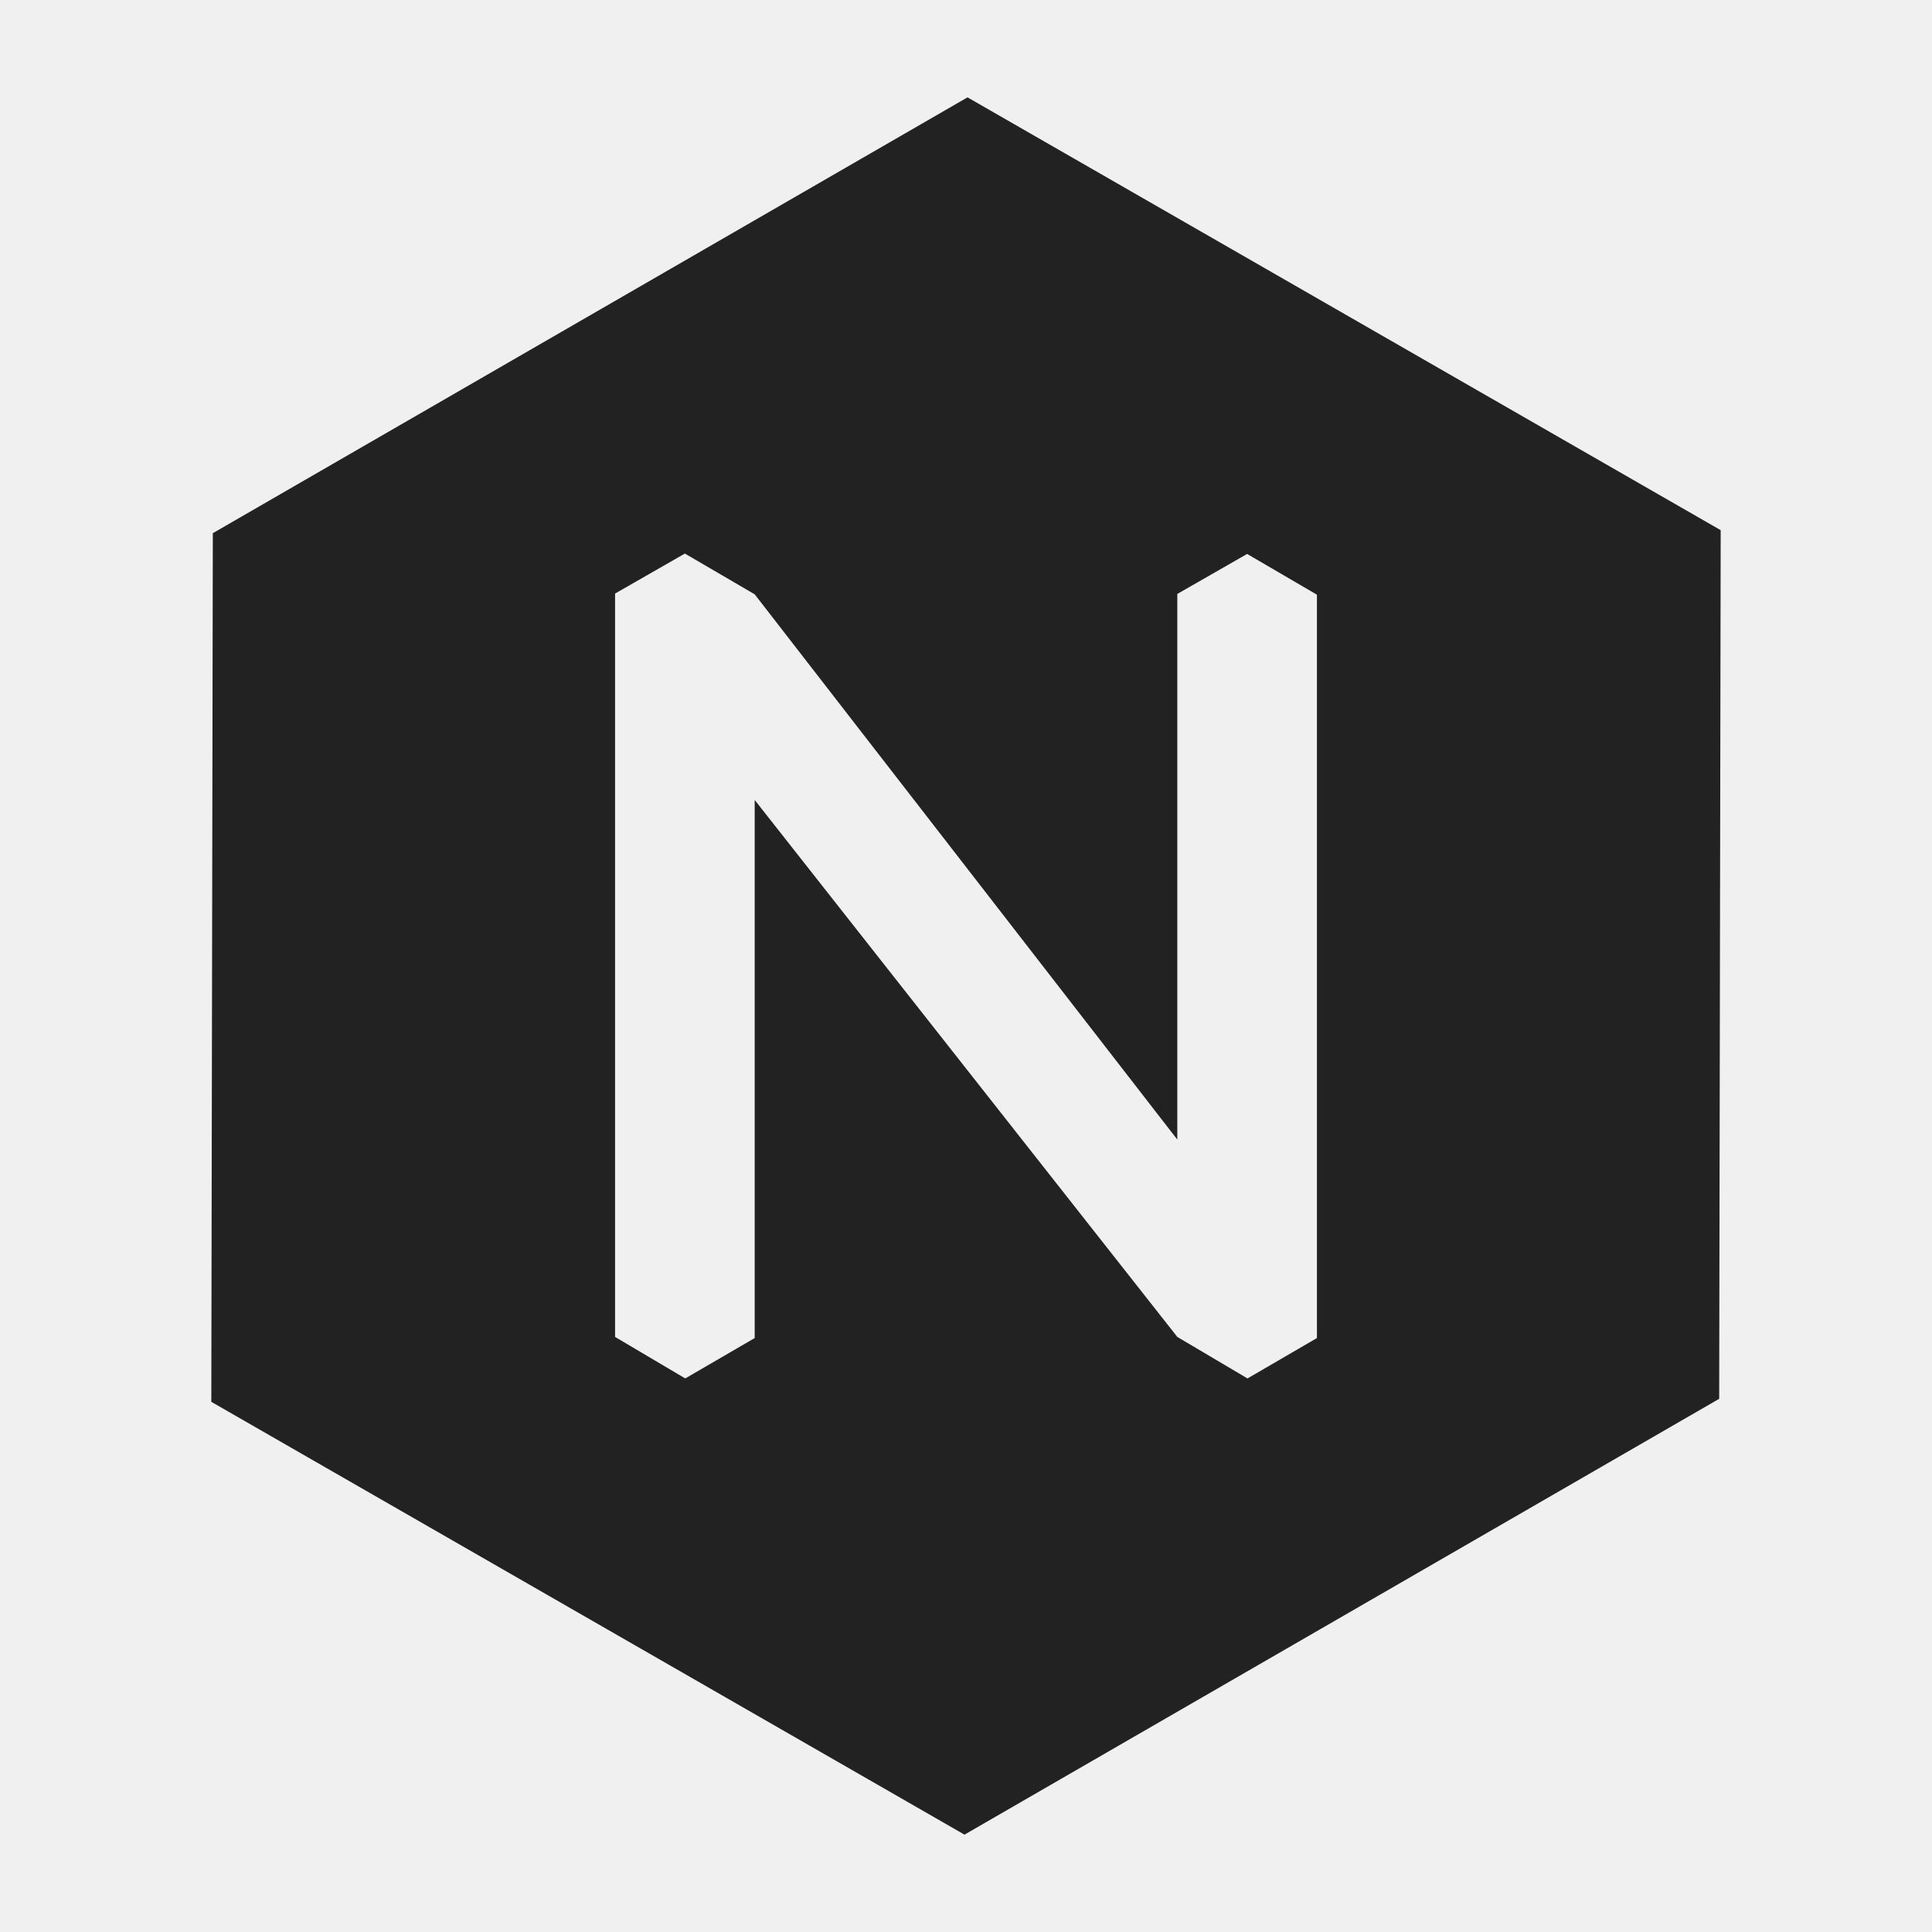
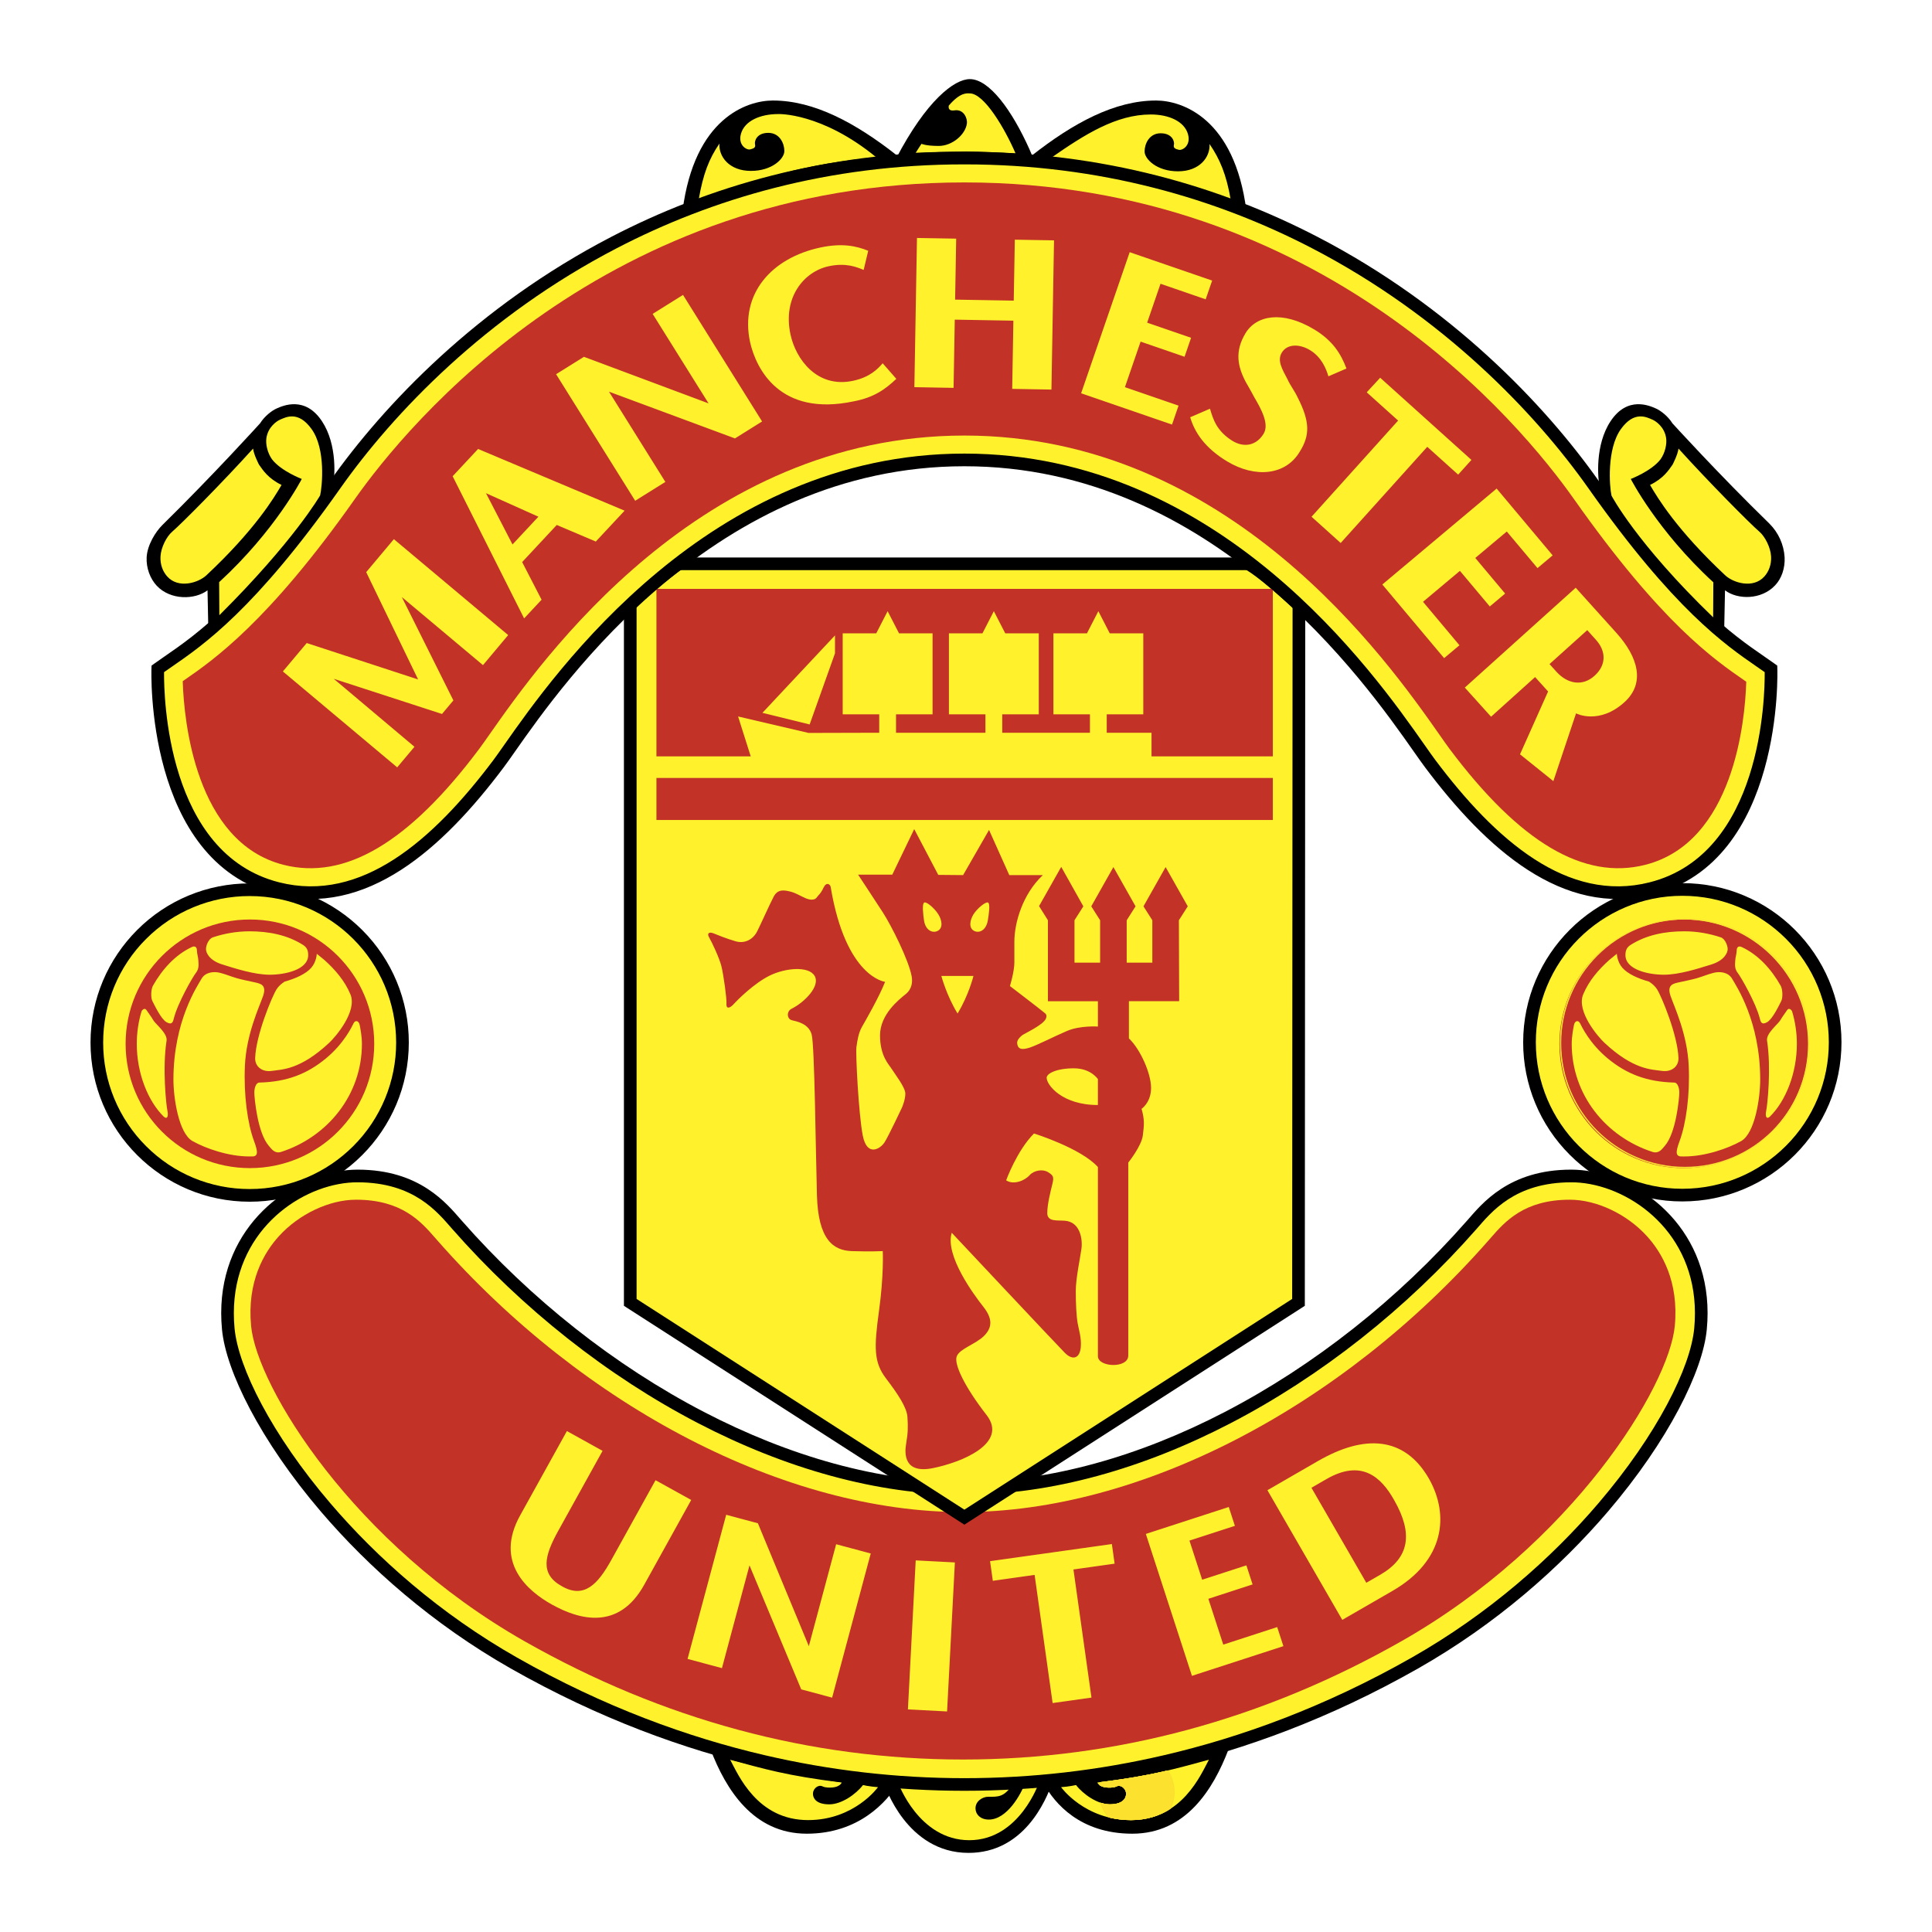
- <svg xmlns="http://www.w3.org/2000/svg" xml:space="preserve" enable-background="new 0 0 512 512" viewBox="0 0 512 512" height="512px" width="512px" y="0px" x="0px" id="NexT" version="1.1">
-   <defs id="defs3388" />
-   <path style="fill:#222222;fill-opacity:1" id="path3384" d="M 256.4,25.8 56.4,141.3 56,371.5 255.6,486.2 455.6,370.7 456,140.5 Z m 92.6,328.8 -18.4,10.7 -18.6,-11 0,0 -112,-142.3 0,142.6 -18.4,10.7 -18.6,-11 0,-197 18.5,-10.6 18.5,10.8 0,0 112,144.5 0,-144.6 18.5,-10.6 18.5,10.8 z" />
+ <svg xmlns="http://www.w3.org/2000/svg" width="2500" height="2500" viewBox="0 0 192.756 192.756">
+   <path fill-rule="evenodd" clip-rule="evenodd" fill="#fff" d="M0 0h192.756v192.756H0V0z" />
+   <path d="M105.037 177.695c-.693 2.078-2.951 7.168-8.4 7.168-6.189 0-8.349-6.705-8.454-6.98l-.177-.643s5.334.443 8.271.443 7.954-.285 8.776-.443l-.016.455z" fill-rule="evenodd" clip-rule="evenodd" />
+   <path d="M121.283 174.389l1.279.17c-1.518 3.955-4.242 8.389-9.594 8.389-5.18 0-7.748-3.002-8.844-5.021l-.895-.549c.001-.001 8.96-.296 18.054-2.989zM72.175 174.389l-1.277.17c1.515 3.955 4.241 8.389 9.595 8.389 5.179 0 7.977-3.17 9.125-5.021l.611-.549c-.001-.001-8.958-.296-18.054-2.989z" fill-rule="evenodd" clip-rule="evenodd" />
+   <path d="M100.979 178.107c-.838 1.215-1.398 1.158-2.41 1.158-.506 0-1.266.42-1.242 1.18.016.596.502 1.094 1.328 1.094 1.828 0 3.221-2.555 3.613-3.635 0 0 1.082-.047 1.398-.078 0 0-1.939 5.771-6.963 5.771-5.035 0-7.085-5.709-7.085-5.709s4.236.262 6.664.262 3.97-.011 4.697-.043zM120.613 175.568c-3.285.885-5.617 1.6-11.131 2.271 0 0 .172.57 1.371.506.461-.023.52-.137.691-.168.34-.062.863.295.801.895-.045.418-.404.947-1.625.947s-2.648-1-3.365-1.926c0 0-.734.168-1.492.211 0 0 2.346 3.287 6.975 3.287 5.094.001 6.974-4.55 7.775-6.023z" fill-rule="evenodd" clip-rule="evenodd" fill="#fff22d" />
+   <path d="M117.197 178.781c0-.797-.246-1.535-.664-2.146-1.783.42-3.822.805-6.809 1.176a7.472 7.472 0 0 0-.059.268c.18.146.529.303 1.188.268.461-.023.52-.137.691-.168.34-.062.863.295.801.895-.045.418-.404.947-1.625.947-.314 0-.645-.066-.971-.182.16.555.443 1.057.818 1.475a9.155 9.155 0 0 0 2.27.279c1.633 0 2.934-.467 3.977-1.152a3.77 3.77 0 0 0 .383-1.66z" fill-rule="evenodd" clip-rule="evenodd" fill="#fade2f" />
+   <path d="M117.145 178.781a3.73 3.73 0 0 0-.666-2.133c-1.76.41-3.771.789-6.697 1.154a3.182 3.182 0 0 0-.068.311c.191.135.535.266 1.141.232.461-.023.52-.137.691-.168.34-.062.863.295.801.895-.045.418-.404.947-1.625.947-.295 0-.604-.059-.91-.16.168.559.461 1.061.85 1.477.658.16 1.385.256 2.178.256 1.588 0 2.863-.441 3.891-1.096a3.76 3.76 0 0 0 .414-1.715z" fill-rule="evenodd" clip-rule="evenodd" fill="#fbe02f" />
+   <path d="M117.092 178.781c0-.789-.246-1.521-.668-2.121-1.734.404-3.723.777-6.586 1.137-.031.113-.059.23-.078.348.199.123.535.23 1.094.201.461-.023.52-.137.691-.168.34-.062.863.295.801.895-.045.418-.404.947-1.625.947a2.87 2.87 0 0 1-.85-.141c.174.561.479 1.066.881 1.479.635.146 1.33.234 2.086.234 1.543 0 2.791-.418 3.803-1.041a3.662 3.662 0 0 0 .451-1.77z" fill-rule="evenodd" clip-rule="evenodd" fill="#fce22f" />
+   <path d="M72.848 175.568c3.283.885 5.616 1.6 11.13 2.271 0 0-.172.57-1.371.506-.462-.023-.521-.137-.692-.168-.339-.062-.863.295-.799.895.044.418.402.947 1.623.947s2.648-1 3.364-1.926c0 0 .737.168 1.495.211 0 0-2.347 3.287-6.976 3.287-5.094.001-6.975-4.55-7.774-6.023zM96.217 148.492c17.551 0 36.998-10.773 50.633-26.305 1.475-1.678 3.979-4.861 9.914-4.861 5.934 0 13.824 5.408 12.895 15.256-.676 7.18-10.939 23.361-28.49 33.336s-33.713 12.121-44.951 12.121-27.4-2.146-44.952-12.121c-17.551-9.975-27.813-26.156-28.491-33.336-.929-9.848 6.961-15.256 12.896-15.256s8.44 3.184 9.914 4.861c13.635 15.532 33.081 26.305 50.632 26.305z" fill-rule="evenodd" clip-rule="evenodd" fill="#fff22d" />
+   <path d="M96.217 147.861c8.504 0 17.469-2.566 25.992-6.994 8.881-4.613 17.273-11.24 24.168-19.094.76-.863 1.781-2.115 3.414-3.172 1.643-1.064 3.863-1.906 6.973-1.906.322 0 .666.018 1.027.051 2.861.271 6.006 1.654 8.432 4.062 2.428 2.41 4.143 5.842 4.143 10.203 0 .514-.025 1.057-.08 1.631-.389 4.123-3.814 11.088-9.867 18.172-4.75 5.557-11.129 11.213-18.938 15.65-8.836 5.021-17.322 8.074-25.012 9.869a88.994 88.994 0 0 1-40.503 0c-7.689-1.795-16.175-4.848-25.011-9.869-7.809-4.438-14.188-10.094-18.938-15.65-6.053-7.084-9.479-14.049-9.868-18.172a17.425 17.425 0 0 1-.08-1.631c0-4.361 1.715-7.793 4.144-10.203 2.425-2.408 5.569-3.791 8.429-4.062.363-.033.707-.051 1.029-.051 3.108 0 5.331.842 6.972 1.906 1.634 1.057 2.656 2.309 3.415 3.172 6.895 7.854 15.289 14.48 24.168 19.094 8.523 4.428 17.486 6.994 25.991 6.994zm0 1.262c-8.712 0-17.875-2.617-26.574-7.135-9.011-4.682-17.531-11.412-24.533-19.385-.715-.814-1.682-1.994-3.153-2.947-1.463-.947-3.46-1.697-6.287-1.697a9.91 9.91 0 0 0-.91.041c-2.592.244-5.448 1.506-7.66 3.701-2.209 2.193-3.769 5.322-3.769 9.311 0 .506.023 1.01.07 1.512.368 3.902 3.69 10.59 9.572 17.473 4.666 5.459 10.933 11.016 18.603 15.375 8.716 4.953 17.088 7.963 24.676 9.734a87.766 87.766 0 0 0 19.965 2.303 87.76 87.76 0 0 0 19.965-2.303c7.59-1.771 15.961-4.781 24.676-9.734 7.67-4.359 13.938-9.916 18.604-15.377 5.883-6.883 9.205-13.568 9.572-17.471.047-.5.07-1.006.07-1.512 0-3.988-1.561-7.117-3.77-9.311-2.211-2.195-5.068-3.457-7.66-3.701a9.943 9.943 0 0 0-.91-.041c-2.826 0-4.824.75-6.287 1.697-1.471.953-2.439 2.133-3.152 2.947-7.002 7.973-15.521 14.703-24.533 19.383-8.698 4.52-17.862 7.137-26.575 7.137z" />
+   <path d="M43.613 123.73l-.205-.232c-1.397-1.604-3.311-3.803-7.882-3.803-2.666 0-5.685 1.426-7.691 3.631-1.5 1.646-3.201 4.541-2.783 8.967.57 6.047 10.172 21.73 27.271 31.449 13.782 7.832 28.501 11.805 43.75 11.805 15.249 0 29.967-3.973 43.75-11.805 17.098-9.719 26.701-25.402 27.271-31.449.416-4.426-1.283-7.32-2.785-8.967-2.004-2.205-5.025-3.631-7.689-3.631-4.57 0-6.484 2.199-7.883 3.803l-.203.232c-14.695 16.736-34.797 27.131-52.461 27.131-17.663 0-37.766-10.394-52.46-27.131z" fill-rule="evenodd" clip-rule="evenodd" fill="#c23227" />
+   <path d="M152.6 103.99c0-8.421 6.824-15.248 15.246-15.248s15.248 6.827 15.248 15.248c0 8.42-6.826 15.246-15.248 15.246S152.6 112.41 152.6 103.99z" fill-rule="evenodd" clip-rule="evenodd" fill="#fff22d" />
+   <path d="M151.967 103.99c0-4.385 1.777-8.355 4.652-11.229 2.871-2.874 6.842-4.651 11.227-4.651s8.355 1.777 11.229 4.651 4.65 6.844 4.65 11.229-1.777 8.354-4.65 11.227-6.844 4.65-11.229 4.65-8.354-1.777-11.227-4.65a15.82 15.82 0 0 1-4.652-11.227zm1.263 0c0 4.035 1.637 7.689 4.281 10.334s6.299 4.281 10.334 4.281 7.689-1.637 10.336-4.281a14.57 14.57 0 0 0 4.281-10.334 14.57 14.57 0 0 0-4.281-10.335c-2.646-2.645-6.301-4.281-10.336-4.281s-7.689 1.636-10.334 4.281a14.563 14.563 0 0 0-4.281 10.335z" />
+   <path d="M9.662 104.014c0-8.419 6.827-15.246 15.248-15.246 8.42 0 15.247 6.827 15.247 15.246 0 8.422-6.827 15.248-15.247 15.248-8.421 0-15.248-6.826-15.248-15.248z" fill-rule="evenodd" clip-rule="evenodd" fill="#fff22d" />
+   <path d="M9.031 104.014c0-4.383 1.777-8.353 4.651-11.227a15.831 15.831 0 0 1 11.228-4.65c4.384 0 8.354 1.778 11.227 4.65a15.828 15.828 0 0 1 4.65 11.227c0 4.385-1.777 8.355-4.65 11.229a15.83 15.83 0 0 1-11.227 4.652c-4.385 0-8.354-1.779-11.228-4.652s-4.651-6.845-4.651-11.229zm1.262 0a14.57 14.57 0 0 0 4.281 10.336 14.57 14.57 0 0 0 10.335 4.281c4.036 0 7.689-1.637 10.334-4.281a14.57 14.57 0 0 0 4.281-10.336c0-4.035-1.636-7.689-4.281-10.334s-6.298-4.281-10.334-4.281a14.57 14.57 0 0 0-10.335 4.281 14.572 14.572 0 0 0-4.281 10.334z" />
+   <path d="M172.02 62.98l.084-4.083c1.246.941 3.619.978 5.008-.506.639-.678.996-1.713.939-2.795a5.185 5.185 0 0 0-1.516-3.353c-5.135-5.004-9.674-10.006-9.674-10.006-.459-.74-1.215-1.287-1.627-1.471-.643-.286-2.863-1.302-4.557 1.274-1.535 2.335-1.307 5.639-1.031 6.839l4.818 6.546c1.643 2.083 6.274 6.523 7.556 7.555zM69.357 20.521c6.054-2.029 11.579-3.704 19.028-4.366l-19.028 4.366z" fill-rule="evenodd" clip-rule="evenodd" />
+   <path d="M69.357 20.538c6.054-2.032 11.579-3.704 19.028-4.367l1.135-.641c-4.165-3.274-8.297-5.501-12.41-5.501-2.583 0-7.833 1.752-9.013 11.012l1.26-.503zM123.094 20.538c-6.055-2.032-11.578-3.704-19.027-4.367l-1.135-.641c4.164-3.274 8.295-5.501 12.408-5.501 2.584 0 7.836 1.752 9.014 11.012l-1.26-.503zM91.257 15.24c1.231-.063 4.072-.126 5.209-.126 1.135 0 4.274.15 4.961.202l-10.17-.076z" fill-rule="evenodd" clip-rule="evenodd" />
+   <path d="M89.381 15.856c3.045-5.837 5.835-7.963 7.378-7.963 1.93 0 4.19 3.072 5.961 7.025l.375.89-1.541-.127c-1.049-.188-3.953-.22-5.088-.22-1.137 0-3.599 0-5.083.126l-2.002.269z" fill-rule="evenodd" clip-rule="evenodd" />
+   <path fill-rule="evenodd" clip-rule="evenodd" fill="#fff22d" d="M83.423 154.068l-2.726 10.17-5.082-12.261-3.163-.848-3.854 14.381 3.431.92 2.747-10.252 5.163 12.371 3.082.826 3.853-14.383-3.451-.924zM95.269 155.885l-3.909-.205-.778 14.867 3.908.205.779-14.867zM98.779 155.758l.274 1.959 4.17-.588 1.797 12.785 3.876-.545-1.798-12.783 4.107-.578-.273-1.957-12.153 1.707zM139.111 149.697c1.893 3.318 1.512 5.732-1.408 7.418l-1.385.799-5.475-9.479 1.496-.865c3.495-2.017 5.466-.222 6.772 2.127zm-7.615-3.931l-5.045 2.912 7.469 12.938 5.008-2.891c5.211-3.01 5.693-7.551 3.65-11.178-2.467-4.315-6.517-4.416-11.082-1.781zM122.045 164.084l-1.486-4.572 4.412-1.434-.619-1.902-4.411 1.433-1.269-3.904 4.533-1.471-.611-1.882-8.274 2.689 4.6 14.158 9.125-2.963-.619-1.902-5.381 1.75zM65.403 147.68l-4.409 7.953c-1.33 2.398-2.701 3.916-4.944 2.621-2.226-1.232-1.711-3.072-.349-5.531l4.418-7.973-3.56-1.973-4.667 8.418c-2.574 4.645.672 7.506 3.188 8.9 2.709 1.502 6.643 2.619 9.195-1.986l4.687-8.457-3.559-1.972zM62.881 60.229v69.71l33.335 21.428 33.334-21.428.043-69.6c-1.057-.946-3.277-3.017-5.025-4.087H67.711c-1.453 1.018-4.337 3.441-4.83 3.977z" />
+   <path d="M63.512 60.229v69.367l32.704 21.023 32.704-21.023.041-69.257h1.264l-.043 69.6v.342l-.291.188-33.335 21.429-.34.219-.341-.219-33.334-21.429-.292-.188V60.229h1.263z" />
+   <path d="M129.172 60.811c-.301-.27-.074-.069-.393-.357h-.004c-1.137-1.028-3.043-2.75-4.537-3.664l.658-1.075c1.613.989 3.564 2.751 4.729 3.802h-.004l.395.352-.844.942z" />
+   <path d="M124.568 56.883H67.711v-1.262h56.857v1.262z" />
+   <path d="M68.073 56.77c-.681.478-1.642 1.234-2.521 1.957-1.029.848-1.958 1.656-2.208 1.929l-.927-.853c.278-.305 1.26-1.162 2.336-2.048.935-.77 1.932-1.557 2.594-2.021l.726 1.036z" />
+   <path d="M98.572 90.046c-.232-.102-1.062.567-1.441 1.167s-.49 1.373.047 1.657c.537.284 1.213-.084 1.375-1.025.093-.553.273-1.689.019-1.799zm-6.381 1.798c.139.946.836 1.31 1.373 1.025.537-.284.427-1.057.048-1.657-.38-.6-1.161-1.269-1.394-1.167-.253.111-.106 1.263-.027 1.799zm3.346 9.273c1.12-1.838 1.586-3.748 1.586-3.748h-3.204s.513 1.957 1.618 3.748zm.552-13.808l2.588-4.504 2.02 4.504h3.348c-2.021 1.895-2.842 4.756-2.842 6.651v2.083c0 .885-.441 2.336-.441 2.336s2.898 2.215 3.346 2.588c.189.158.389.25.252.633-.23.652-2.189 1.525-2.398 1.703-.441.379-.561.627-.432 1.012.127.377.494.441 1.252.188.758-.252 2.336-1.072 3.664-1.641 1.324-.568 3.092-.443 3.092-.443v-2.523h-4.986v-8.082l-.885-1.411 2.211-3.915 2.207 3.937-.883 1.388v4.23h2.557v-4.23l-.883-1.388 2.209-3.916 2.209 3.916-.883 1.388v4.23h2.557v-4.23l-.883-1.388 2.209-3.916 2.209 3.916-.885 1.388.027 8.076-5.014.002v3.711c1.137 1.072 2.211 3.49 2.211 4.941 0 1.453-.947 2.084-.947 2.084.314 1.137.252 1.609.125 2.652-.129 1.064-1.453 2.713-1.453 2.713v19.25c0 1.311-3.029 1.186-3.029.064v-18.871c-1.705-1.893-6.377-3.346-6.377-3.346-1.705 1.703-2.777 4.672-2.777 4.672.758.506 1.895 0 2.336-.506.441-.504 1.326-.631 1.832-.316.504.316.631.443.441 1.201-.189.756-.506 2.014-.506 2.896 0 .885 1.012.693 1.768.758 1.516.127 1.768 1.83 1.643 2.777-.127.947-.568 2.969-.568 4.23s.062 2.525.189 3.221c.125.693.379 1.451.314 2.336-.086 1.197-.82 1.389-1.578.631-.756-.758-11.301-11.996-11.301-11.996-.694 2.271 2.209 6.188 3.157 7.387.947 1.201.883 2.084.064 2.904-.822.82-2.4 1.262-2.715 2.021-.316.758.758 3.029 2.967 5.869 2.209 2.842-2.526 4.736-5.367 5.305-2.841.568-2.841-1.391-2.651-2.463.188-1.074.188-1.705.126-2.652-.063-.945-.947-2.271-2.147-3.852-1.2-1.576-1.2-3.029-.694-6.691.505-3.66.379-5.998.379-5.998s-1.263.064-3.094 0c-1.831-.062-3.346-1.129-3.472-5.549-.126-4.42-.231-14.961-.526-16.057-.294-1.094-1.473-1.305-1.978-1.43-.505-.127-.542-.885-.037-1.137 1.315-.658 2.899-2.273 2.31-3.283-.589-1.011-2.904-.801-4.461-.043s-3.199 2.398-3.62 2.863c-.421.463-.758.463-.716-.043s-.294-2.904-.504-3.746c-.21-.842-.969-2.44-1.221-2.861s0-.589.421-.421c.421.169 1.347.548 2.231.8s1.725-.168 2.146-1.01c.421-.842 1.22-2.651 1.641-3.451.421-.8 1.095-.632 1.642-.505.548.126 1.053.463 1.557.673.505.211.926.169 1.094-.084.169-.252.38-.337.674-.969.294-.631.673-.336.715-.084 1.509 9.055 5.43 9.471 5.43 9.471-.589 1.514-1.978 3.914-2.314 4.504-.337.588-.463 1.387-.547 2.02-.084.631.21 6.605.631 8.797.422 2.188 1.769 1.348 2.189.674.42-.674 1.726-3.451 1.726-3.451s.337-.758.337-1.391c0-.631-1.095-2.02-1.348-2.441-.252-.42-1.178-1.262-1.178-3.367 0-2.104 1.894-3.578 2.568-4.125.673-.547.673-1.303.589-1.766-.296-1.629-2.021-5.052-2.862-6.357-.842-1.304-2.483-3.788-2.483-3.788h3.409l2.189-4.546 2.399 4.567 2.479.022zm13.448 22.939v-2.588s-.695-1.074-2.4-1.074c-1.703 0-2.713.506-2.713.947 0 .696 1.515 2.715 5.113 2.715zM65.492 77.617h61.5v4.195h-61.5v-4.195zM65.492 75.461V58.753h61.5v16.708h-61.5z" fill-rule="evenodd" clip-rule="evenodd" fill="#c23227" />
+   <path fill-rule="evenodd" clip-rule="evenodd" fill="#fff22d" d="M114.887 75.958v-2.852h-4.467v-1.839h3.646v-8.081h-3.347l-1.137-2.209-1.137 2.209H105.1v8.081h3.644v1.839h-8.75v-1.839h3.645v-8.081h-3.346l-1.137-2.209-1.136 2.209h-3.346v8.081h3.644v1.839h-8.921v-1.839h3.645v-8.081h-3.347l-1.136-2.209-1.136 2.209h-3.347v8.081h3.644v1.839l-7.053.019-7.028-1.642 1.417 4.475h39.831z" />
+   <path fill-rule="evenodd" clip-rule="evenodd" fill="#fff22d" d="M76.066 71.12l4.713 1.158 2.528-7.096.001-1.789-7.242 7.727zM87.439 15.704c-7.301.649-11.794 2.201-17.728 4.19.441-2.553 1.035-4.066 2.066-5.569-.083 1.32.995 2.726 3.14 2.726s3.339-1.237 3.339-1.98c0-.741-.451-1.815-1.606-1.815s-1.402.825-1.32 1.155c.083.331-.165.413-.494.496-.331.082-1.238-.414-.908-1.568.362-1.269 1.897-1.959 3.711-1.959-.001-.002 4.317-.174 9.8 4.324zM122.793 19.945c-5.934-1.991-10.629-3.542-17.93-4.192 3.361-2.342 6.5-4.331 9.949-4.331 1.814 0 3.35.69 3.711 1.959.33 1.155-.578 1.649-.908 1.566-.328-.083-.576-.165-.494-.495.082-.329-.166-1.155-1.32-1.155s-1.605 1.072-1.605 1.815 1.193 1.98 3.338 1.98 3.223-1.407 3.141-2.726c1.03 1.504 1.677 3.026 2.118 5.579zM91.938 14.347c-.196.313-.368.546-.578.895a143.06 143.06 0 0 1 5.104-.125c1.115 0 4.189.149 4.863.198-1.088-2.519-3.141-5.997-4.575-5.997-.283 0-.909-.147-2.087 1.209 0 0-.183.599.565.484.948-.145 1.307.834 1.237 1.321-.166 1.133-1.485 2.227-2.806 2.227-1.319 0-1.723-.212-1.723-.212z" />
+   <path d="M28.345 55.425l4.818-6.546c.277-1.2.505-4.504-1.031-6.839-1.694-2.576-3.916-1.56-4.559-1.274-.412.184-1.166.731-1.627 1.471 0 0-4.622 5.108-9.736 10.135-.711.698-1.513 2.02-1.578 3.223-.06 1.082.365 2.161 1.001 2.839 1.391 1.482 3.827 1.404 5.071.463l.084 4.083c1.286-1.032 5.915-5.472 7.557-7.555z" fill-rule="evenodd" clip-rule="evenodd" />
+   <path d="M96.217 45.886c27.443 0 43.07 25.77 46.467 30.297 6.062 8.081 13.465 14.634 22.055 12.458 12.625-3.198 11.953-21.906 11.953-21.906-3.029-2.19-8.227-4.947-17.678-18.352-9.26-13.131-30.221-32.614-62.797-32.614-32.578 0-53.539 19.483-62.798 32.614-9.451 13.404-14.647 16.162-17.677 18.352 0 0-.673 18.708 11.954 21.906 8.589 2.176 15.994-4.377 22.055-12.458 3.395-4.527 19.024-30.297 46.466-30.297z" fill-rule="evenodd" clip-rule="evenodd" fill="#fff22d" />
+   <path d="M96.217 45.255c25.518 0 40.895 21.916 45.898 29.047.453.646.822 1.171 1.072 1.503 2.988 3.986 6.303 7.592 9.916 9.923 3.541 2.286 7.379 3.341 11.482 2.302 11.211-2.84 11.5-18.567 11.479-20.969-.24-.171-.506-.354-.785-.546-3.176-2.192-8.281-5.714-16.781-17.77-5.314-7.538-14.52-17.187-27.596-23.978-9.512-4.94-21.074-8.367-34.686-8.367s-25.176 3.427-34.687 8.367c-13.076 6.791-22.28 16.439-27.595 23.978-8.502 12.058-13.606 15.579-16.784 17.771-.278.192-.542.374-.783.544-.021 2.401.268 18.128 11.48 20.969 4.104 1.04 7.94-.016 11.482-2.302 3.612-2.331 6.927-5.937 9.917-9.923.249-.332.618-.857 1.071-1.502 5.005-7.13 20.383-29.047 45.9-29.047zm0 1.263c-24.863 0-39.958 21.511-44.868 28.51a68.697 68.697 0 0 1-1.095 1.532c-3.071 4.095-6.49 7.807-10.242 10.229-3.823 2.467-7.984 3.601-12.469 2.464-13.126-3.325-12.434-22.48-12.432-22.536l.009-.309.255-.185c.345-.249.689-.487 1.062-.743 3.105-2.143 8.094-5.583 16.468-17.46 5.403-7.662 14.759-17.47 28.049-24.372 9.675-5.025 21.433-8.51 35.264-8.51 13.83 0 25.588 3.485 35.264 8.51 13.289 6.902 22.646 16.709 28.049 24.372 8.373 11.874 13.361 15.317 16.465 17.458.373.257.719.496 1.064.745l.256.185.008.309c.002.055.693 19.211-12.432 22.536-4.484 1.136-8.645.002-12.467-2.464-3.754-2.422-7.172-6.134-10.244-10.229-.309-.411-.66-.915-1.096-1.532-4.911-6.999-20.005-28.51-44.868-28.51z" />
+   <path d="M96.217 43.455c26.455 0 42.199 22.441 47.377 29.815a63.94 63.94 0 0 0 1.033 1.454c7 9.332 13.385 13.114 19.514 11.561 8.865-2.246 9.955-14.446 10.078-18.132l.004-.139-.113-.078c-3.117-2.151-8.34-5.75-17.082-18.152-5.225-7.409-25.051-31.583-60.811-31.583-35.76 0-55.585 24.174-60.81 31.583-8.684 12.314-14.133 16.076-17.061 18.098l-.114.078.004.139c.127 3.7 1.228 15.948 10.056 18.186 6.131 1.554 12.514-2.229 19.512-11.561.256-.34.617-.855 1.036-1.453 5.175-7.375 20.92-29.816 47.377-29.816z" fill-rule="evenodd" clip-rule="evenodd" fill="#c23227" />
+   <path fill-rule="evenodd" clip-rule="evenodd" fill="#fff22d" d="M39.297 53.792l-2.762 3.291 5.179 10.705-11.113-3.632-2.379 2.834 11.406 9.57 1.723-2.053-8.052-6.783 10.8 3.509 1.135-1.352-5.146-10.315 8.099 6.794 2.515-2.998-11.405-9.57zM53.716 51.551l-2.583 2.769-2.646-5.114 5.229 2.345zm-6.017-6.758l-2.539 2.722 7.132 14.184 1.741-1.866-1.937-3.755 3.452-3.702 3.895 1.654 2.873-3.08-14.617-6.157zM65.114 31.317l5.58 8.929L58.26 35.6l-2.779 1.736 7.891 12.626 3.012-1.881-5.624-9.002 12.569 4.662 2.705-1.692-7.889-12.625-3.031 1.893zM112.234 38.628l1.565-4.545 4.385 1.511.652-1.892-4.385-1.509 1.334-3.882 4.506 1.552.645-1.871-8.227-2.831-4.846 14.076 9.071 3.123.65-1.89-5.35-1.842zM137.701 37.687l-1.342 1.455 3.131 2.818-8.638 9.596 2.908 2.618 8.638-9.594 3.084 2.774 1.323-1.469-9.104-8.198zM141.975 60.042l3.681-3.087 2.981 3.551 1.531-1.286-2.979-3.552 3.143-2.638 3.064 3.651 1.514-1.272-5.59-6.665-11.406 9.571 6.166 7.348 1.531-1.285-3.636-4.336zM159.227 63.834c1.037 1.153 1.041 2.525-.145 3.592s-2.678.838-3.816-.427l-.67-.743 3.762-3.386.869.964zm-1.983 7.336c.029.032 2.305 1.16 4.818-1.104 2.102-1.893 1.395-4.49-.797-6.925l-4.057-4.503-11.064 9.962 2.619 2.908 4.393-3.957 1.297 1.438-2.801 6.269 3.326 2.675 2.266-6.763zM101.248 23.913l-.107 6.081-5.849-.101.107-6.083-3.913-.067-.259 14.885 3.912.069.119-6.806 5.847.103-.119 6.804 3.916.069.258-14.887-3.912-.067zM122.441 46.039c2.775 1.667 5.809 1.4 7.221-.95 1.039-1.642 1.047-2.999-.189-5.427-.332-.704-.74-1.2-1.02-1.823-.541-1.03-1.047-1.863-.568-2.658.512-.852 1.707-.913 2.799-.257 1.146.689 1.619 1.83 1.85 2.623l1.803-.78c-.553-1.467-1.371-2.79-3.221-3.901-3.184-1.913-5.779-1.408-6.857.388-1.09 1.813-.781 3.31.029 4.854 0 0 .521.893.824 1.478.711 1.208 1.543 2.715.965 3.677-.711 1.184-1.951 1.447-3.145.705-1.531-.972-1.889-2.093-2.211-3.192l-1.975.853c.436 1.494 1.457 3.065 3.695 4.41zM81.854 24.693c-4.875 1.038-8.068 4.615-7.015 9.464.6 2.617 2.946 7.456 10.343 5.883 2.046-.391 3.166-1.221 4.245-2.242l-1.362-1.554c-.495.566-1.265 1.389-2.966 1.75-3.572.76-5.706-2.147-6.237-4.648-.786-3.697 1.369-6.264 3.828-6.786 1.724-.367 2.787.089 3.459.362l.021-.004.453-1.898c-1.177-.475-2.583-.79-4.769-.327zM160.781 49.452c-.205-.883-.494-4.654.938-6.644 1.322-1.834 2.527-1.213 3.174-.926.291.129 1.164.695 1.336 1.811.092.599-.096 1.485-.559 2.135-.906 1.177-2.967 1.958-2.967 1.958s2.641 5.174 8.238 10.312l-.02 3.492c-7.663-7.39-10.14-12.138-10.14-12.138z" />
+   <path d="M164.625 48.384c.758 1.306 2.682 4.501 7.498 9.014.799.749 2.791 1.373 3.916.11.432-.486.707-1.179.664-1.985-.051-.926-.621-2.007-1.17-2.478-.961-.824-5.102-5.006-8.07-8.291-.064.599-.588 1.6-.588 1.6-.398.562-.896 1.369-2.25 2.03zM21.884 61.38l-.02-3.298c5.599-5.139 8.243-10.296 8.243-10.296s-2.061-.781-2.967-1.958c-.464-.65-.653-1.537-.56-2.135.174-1.116 1.045-1.681 1.335-1.811.647-.287 1.852-.909 3.172.926 1.433 1.99 1.058 5.735.854 6.618.002 0-2.608 4.546-10.057 11.954z" fill-rule="evenodd" clip-rule="evenodd" fill="#fff22d" />
+   <path d="M28.089 48.384c-.756 1.306-2.681 4.501-7.497 9.014-.799.749-2.791 1.373-3.914.11-.433-.486-.709-1.179-.666-1.985.05-.926.621-2.007 1.17-2.478.961-.824 5.102-5.006 8.068-8.291.065.599.589 1.6.589 1.6.399.562.898 1.369 2.25 2.03z" fill-rule="evenodd" clip-rule="evenodd" fill="#fff22d" />
+   <path d="M12.532 104.141c0-6.85 5.553-12.403 12.402-12.403 6.851 0 12.403 5.553 12.403 12.403 0 6.852-5.553 12.402-12.403 12.402-6.849 0-12.402-5.551-12.402-12.402z" fill-rule="evenodd" clip-rule="evenodd" fill="#c23227" />
+   <path d="M31.606 95.159c.213.17.751.612.751.612 1.075.962 2.043 2.087 2.604 3.433.71 1.693-1.477 4.238-2.117 4.836-2.893 2.699-4.691 2.654-5.724 2.803-1.034.146-1.685-.492-1.663-1.266.066-2.277 1.68-6.158 2.135-6.875.298-.469.811-.768.811-.768 1.067-.299 2.102-.758 2.639-1.366.539-.607.564-1.409.564-1.409zm-10.378-1.637a11.585 11.585 0 0 1 3.649-.606c1.938 0 3.784.362 5.354 1.356.398.251.518.57.518 1.02 0 1.459-2.301 1.956-3.833 1.956-1.53 0-3.409-.609-4.739-1.023-1.331-.417-1.627-1.194-1.627-1.537-.002-.341.254-1.024.678-1.166zm-4.906 17.871c-1.562-1.543-2.676-4.316-2.676-7.244 0-1.135.167-2.229.479-3.262 0 0 .263-.471.519-.068.182.285.429.578.651.969.224.391 1.437 1.312 1.324 2.039-.427 2.742-.042 6.402.086 7.002.129.597-.059.884-.383.564zm.298-9.405c-.553-.305-1.212-1.713-1.427-2.133-.153-.301-.144-1.141.065-1.51.913-1.615 2.214-3.086 3.9-3.867.193-.089.492-.098.492.38 0 .266.132.686.137.945.006.254.121.805-.222 1.233-.341.426-1.852 3.072-2.22 4.568-.083.341-.172.691-.725.384zm8.497 13.389c-.08-.004-.16.002-.24.002-2.067 0-4.329-.783-5.67-1.533-1.385-.775-1.904-4.32-1.904-6.133 0-5.85 2.411-9.367 2.795-10.051.384-.682 1.238-.768 1.879-.598.641.172.888.301 1.623.523.398.121 1.195.287 1.793.416.598.129 1.237.256.854 1.367-.384 1.109-1.672 3.797-1.813 6.975-.128 2.869.256 5.73.907 7.484.423 1.138.416 1.569-.224 1.548zm2.945-.455c-.642.207-.938-.25-1.237-.594-1.153-1.316-1.451-4.859-1.451-5.328 0-.473.17-.984.498-.992 2.803-.07 4.796-.889 6.623-2.391s2.618-3.199 2.785-3.531c.166-.332.526-.273.613.207.071.391.216 1.1.216 1.855-.001 5.096-3.434 9.278-8.047 10.774z" fill-rule="evenodd" clip-rule="evenodd" fill="#fff22d" />
+   <path d="M180.387 104.141c0-6.85-5.553-12.403-12.402-12.403-6.852 0-12.402 5.553-12.402 12.403 0 6.852 5.551 12.402 12.402 12.402 6.849 0 12.402-5.551 12.402-12.402z" fill-rule="evenodd" clip-rule="evenodd" fill="#c23227" />
+   <path d="M161.875 96.567c.537.608 1.572 1.067 2.639 1.366 0 0 .514.299.811.768.455.717 2.068 4.598 2.137 6.875.021.773-.629 1.412-1.664 1.266-1.033-.148-2.832-.104-5.723-2.803-.641-.598-2.828-3.143-2.117-4.836.559-1.346 1.529-2.471 2.605-3.433 0 0 .535-.442.75-.612-.001.001.025.803.562 1.409zm10.496-1.879c0 .343-.297 1.12-1.627 1.537-1.332.414-3.209 1.023-4.74 1.023-1.533 0-3.834-.496-3.834-1.956 0-.45.121-.769.518-1.02 1.57-.994 3.416-1.356 5.354-1.356 1.279 0 2.502.226 3.65.606.421.142.679.825.679 1.166zm3.842 16.14c.127-.6.512-4.26.086-7.002-.113-.727 1.1-1.648 1.324-2.039.223-.391.469-.684.65-.969.256-.402.52.068.52.068a11.26 11.26 0 0 1 .48 3.262c0 2.928-1.115 5.701-2.678 7.244-.322.321-.511.034-.382-.564zm-.641-9.223c-.367-1.496-1.879-4.143-2.221-4.568-.342-.428-.227-.979-.223-1.233.008-.259.139-.679.139-.945 0-.478.299-.469.49-.38 1.688.78 2.99 2.251 3.902 3.867.209.369.219 1.209.064 1.51-.213.42-.873 1.828-1.426 2.133-.551.306-.641-.044-.725-.384zm-7.994 12.225c.65-1.754 1.035-4.615.906-7.484-.141-3.178-1.428-5.865-1.812-6.975-.385-1.111.256-1.238.854-1.367s1.395-.295 1.795-.416c.732-.223.979-.352 1.621-.523.639-.17 1.494-.084 1.879.598.385.684 2.795 4.201 2.795 10.051 0 1.812-.518 5.357-1.904 6.133-1.34.75-3.602 1.533-5.67 1.533-.08 0-.16-.006-.238-.002-.642.02-.65-.411-.226-1.548zm-10.767-9.682c0-.756.145-1.465.217-1.855.086-.48.445-.539.611-.207.168.332.959 2.029 2.785 3.531 1.828 1.502 3.82 2.32 6.623 2.391.326.008.498.52.498.992 0 .469-.297 4.012-1.451 5.328-.299.344-.594.801-1.238.594-4.614-1.496-8.045-5.678-8.045-10.774z" fill-rule="evenodd" clip-rule="evenodd" fill="#fff22d" />
+   <path d="M155.635 104.076a12.43 12.43 0 0 1 3.652-8.815c2.256-2.256 5.373-3.651 8.814-3.651s6.559 1.395 8.814 3.651c2.256 2.255 3.65 5.372 3.65 8.815s-1.395 6.559-3.65 8.814-5.371 3.65-8.814 3.65a12.437 12.437 0 0 1-8.816-3.65 12.431 12.431 0 0 1-3.65-8.814zm.127 0c0 3.408 1.381 6.492 3.613 8.725 2.234 2.234 5.318 3.615 8.727 3.615s6.492-1.381 8.727-3.613c2.232-2.234 3.613-5.318 3.613-8.727s-1.381-6.492-3.615-8.726a12.3 12.3 0 0 0-8.725-3.614 12.303 12.303 0 0 0-8.725 3.615 12.3 12.3 0 0 0-3.615 8.725z" fill="#fde62f" />
</svg>
